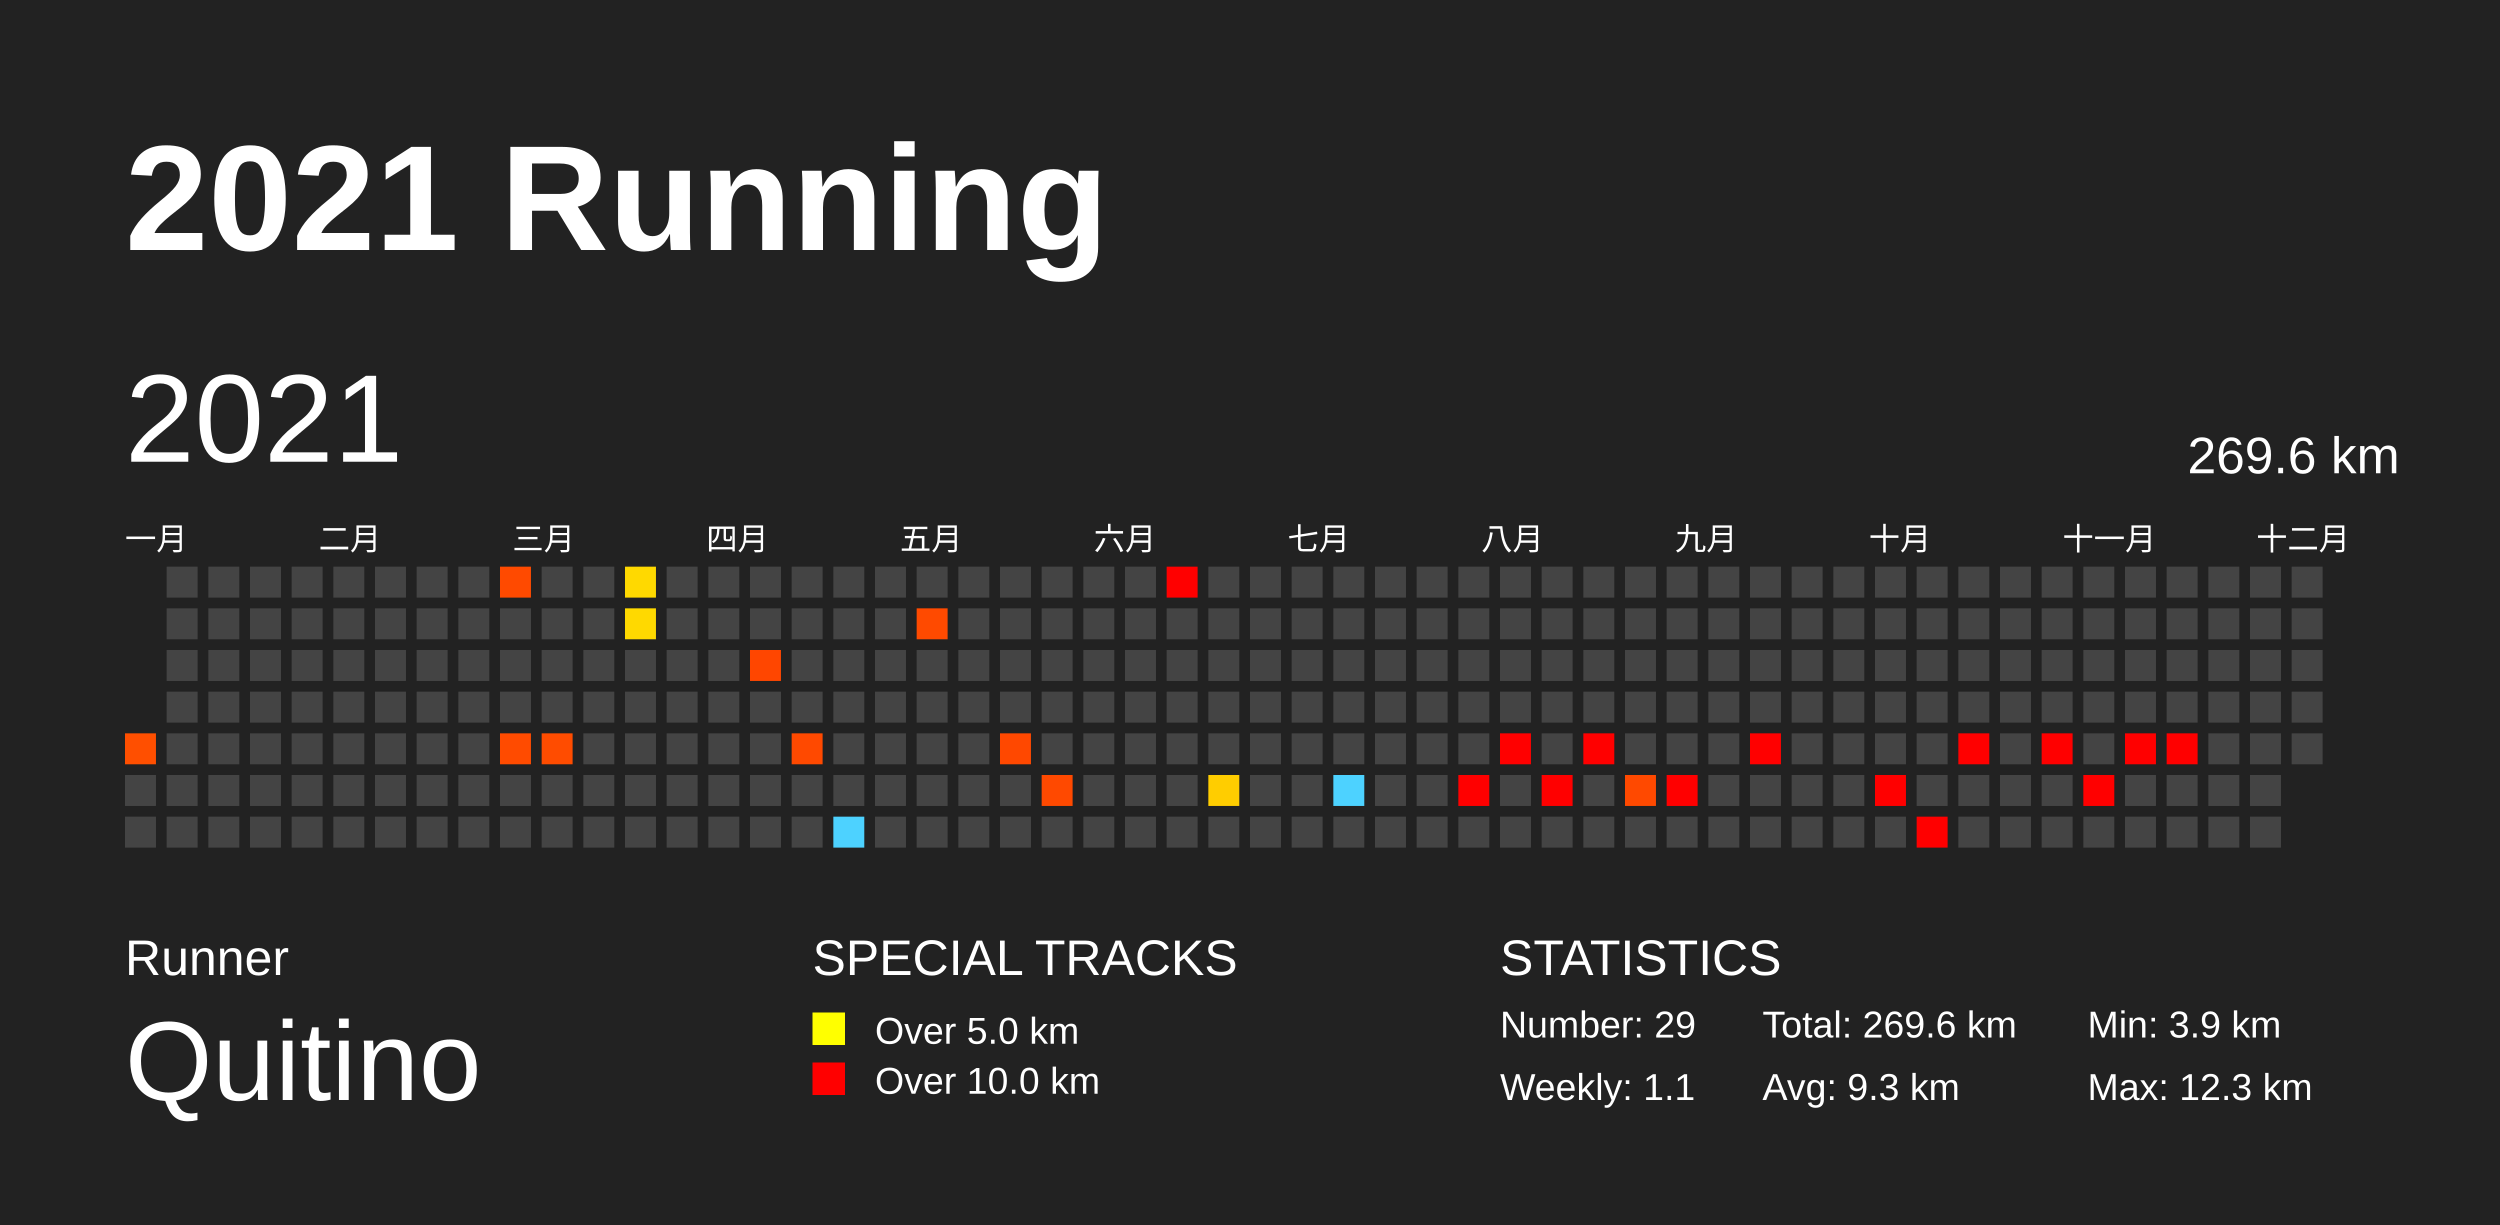
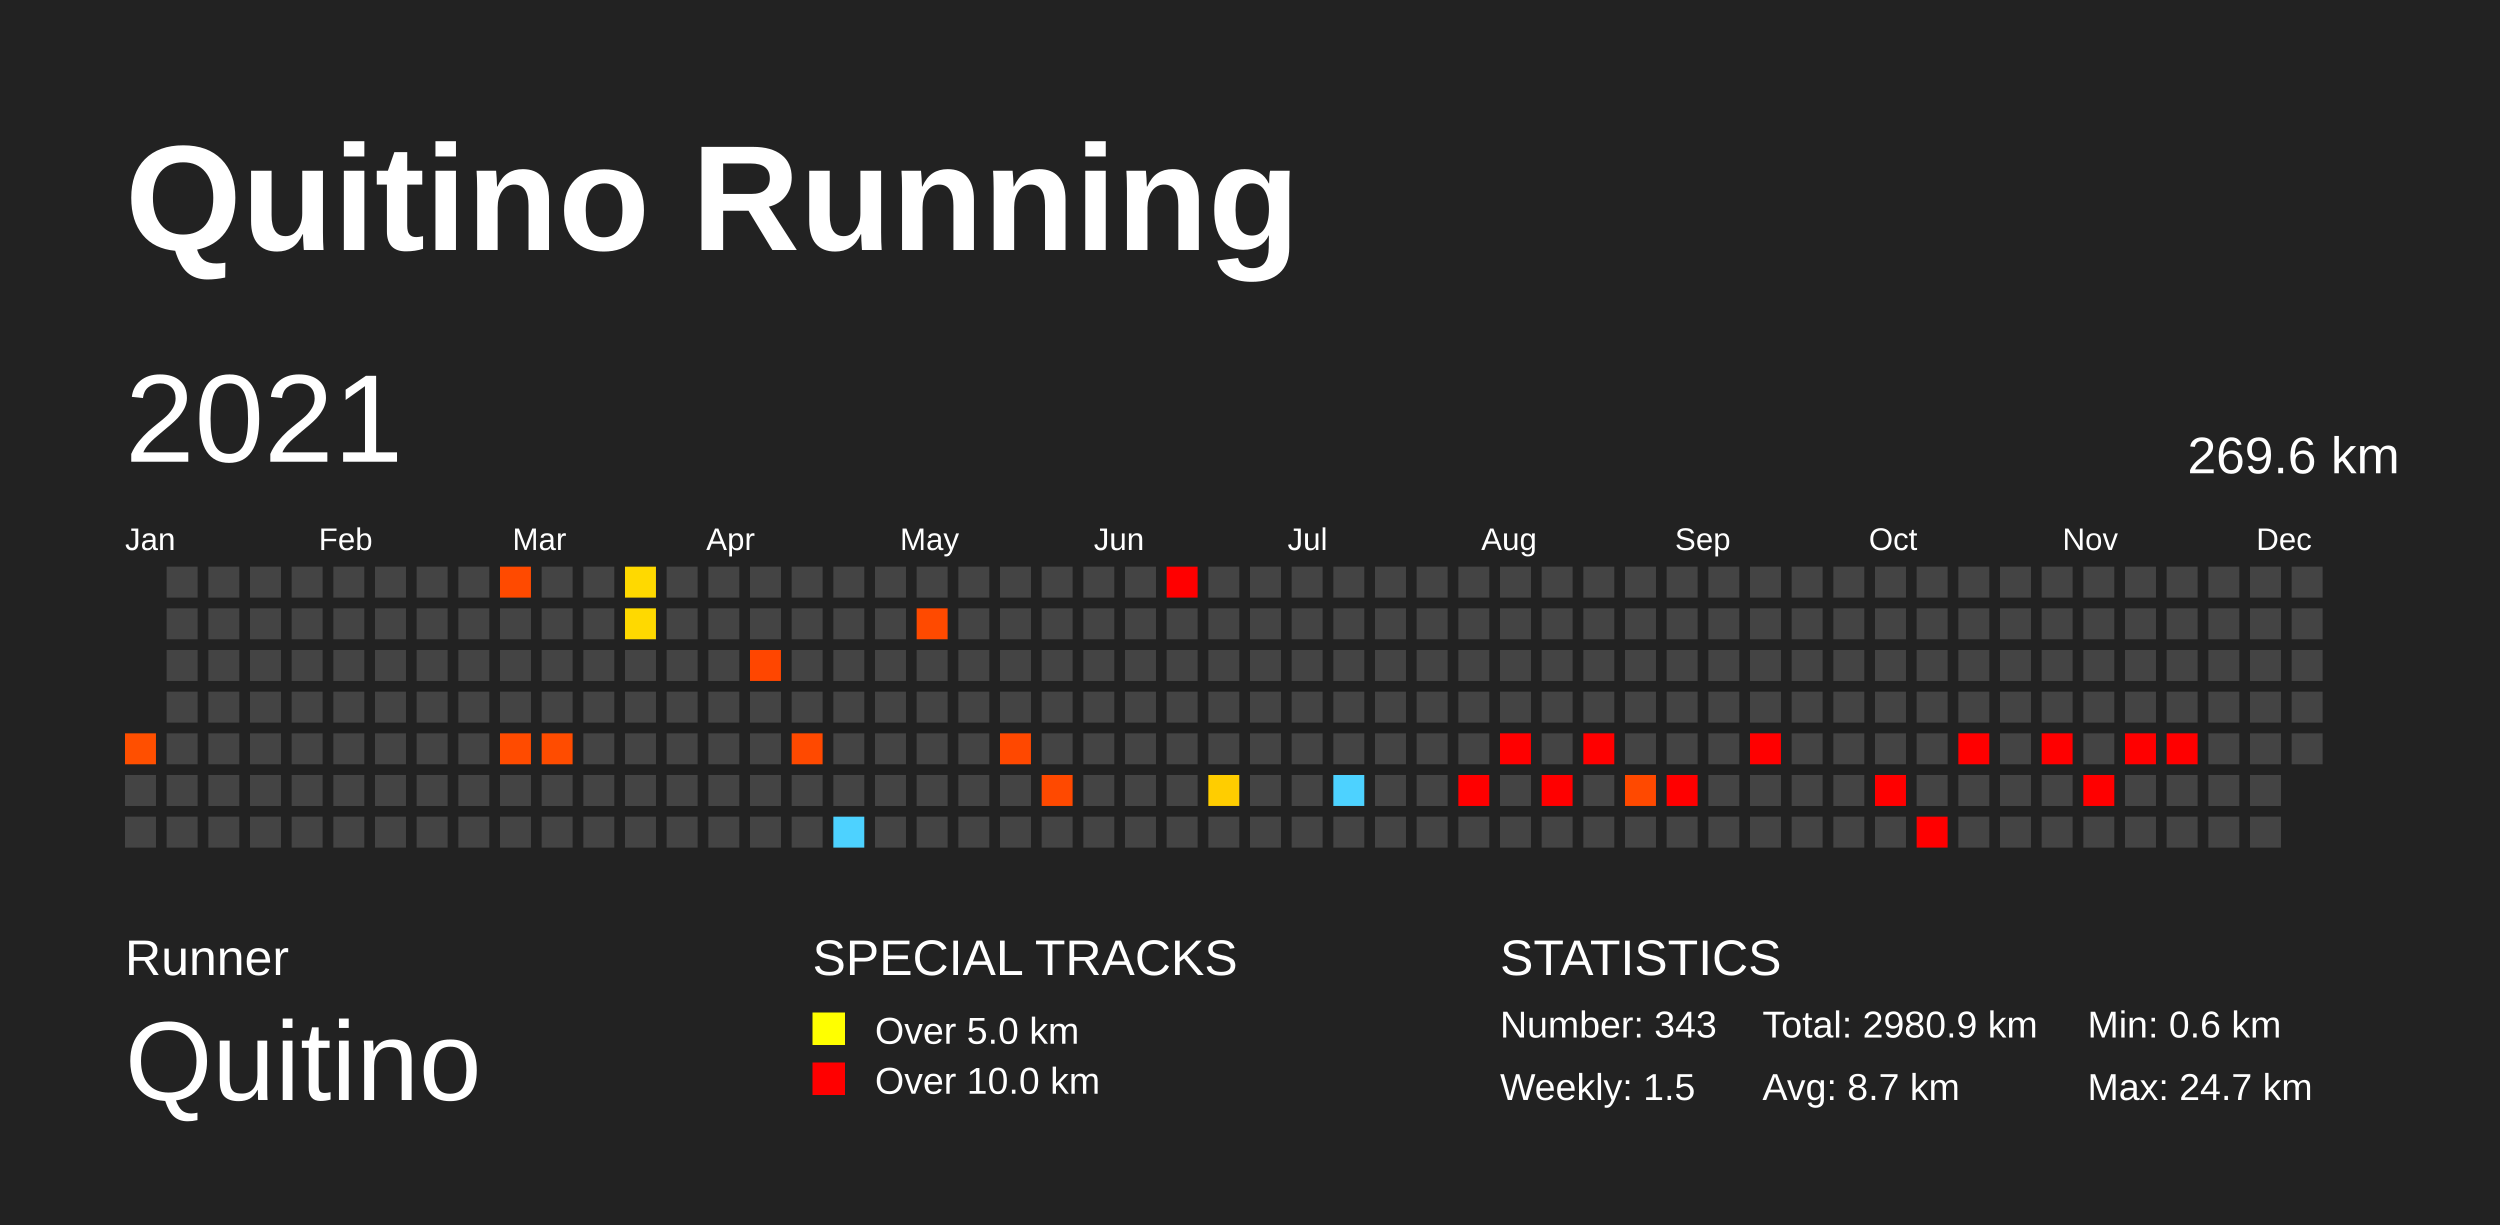
<svg xmlns="http://www.w3.org/2000/svg" baseProfile="full" height="98mm" version="1.1" viewBox="0,0,200,98" width="200mm">
-   <defs />
+   <defs>
+     <pattern height="2" id="indoor-stripe" patternUnits="userSpaceOnUse" width="2">
+       <line stroke="white" stroke-opacity="0.45" stroke-width="0.5" x1="0" x2="2" y1="2" y2="0" />
+     </pattern>
+   </defs>
  <rect fill="#222222" height="98" width="200" x="0" y="0" />
-   <text fill="#FFFFFF" style="font-size:12px; font-family:Arial; font-weight:bold;" x="10" y="20">2021 Running</text>
+   <text fill="#FFFFFF" style="font-size:12px; font-family:Arial; font-weight:bold;" x="10" y="20">Quitino Running</text>
  <text fill="#FFFFFF" style="font-size:4px; font-family:Arial" x="10" y="78">Runner</text>
  <text fill="#FFFFFF" style="font-size:9px; font-family:Arial" x="10" y="88">Quitino</text>
  <text fill="#FFFFFF" style="font-size:4px; font-family:Arial" x="65" y="78">SPECIAL TRACKS</text>
  <rect fill="yellow" height="2.6" width="2.6" x="65" y="81" />
  <text fill="#FFFFFF" style="font-size:3px; font-family:Arial" x="70" y="83.5">Over 5.0 km</text>
  <rect fill="red" height="2.6" width="2.6" x="65" y="85" />
  <text fill="#FFFFFF" style="font-size:3px; font-family:Arial" x="70" y="87.5">Over 10.0 km</text>
  <text fill="#FFFFFF" style="font-size:4px; font-family:Arial" x="120" y="78">STATISTICS</text>
-   <text fill="#FFFFFF" style="font-size:3px; font-family:Arial" x="120" y="83">Number: 29</text>
-   <text fill="#FFFFFF" style="font-size:3px; font-family:Arial" x="120" y="88">Weekly: 1.1</text>
-   <text fill="#FFFFFF" style="font-size:3px; font-family:Arial" x="141" y="83">Total: 269.6 km</text>
-   <text fill="#FFFFFF" style="font-size:3px; font-family:Arial" x="141" y="88">Avg: 9.3 km</text>
-   <text fill="#FFFFFF" style="font-size:3px; font-family:Arial" x="167" y="83">Min: 3.9 km</text>
-   <text fill="#FFFFFF" style="font-size:3px; font-family:Arial" x="167" y="88">Max: 12.3 km</text>
+   <text fill="#FFFFFF" style="font-size:3px; font-family:Arial" x="120" y="83">Number: 343</text>
+   <text fill="#FFFFFF" style="font-size:3px; font-family:Arial" x="120" y="88">Weekly: 1.5</text>
+   <text fill="#FFFFFF" style="font-size:3px; font-family:Arial" x="141" y="83">Total: 2980.9 km</text>
+   <text fill="#FFFFFF" style="font-size:3px; font-family:Arial" x="141" y="88">Avg: 8.7 km</text>
+   <text fill="#FFFFFF" style="font-size:3px; font-family:Arial" x="167" y="83">Min: 0.6 km</text>
+   <text fill="#FFFFFF" style="font-size:3px; font-family:Arial" x="167" y="88">Max: 24.7 km</text>
  <text dominant-baseline="hanging" fill="#FFFFFF" style="font-size:10.0px; font-family:Arial;" x="10" y="30">2021</text>
  <text dominant-baseline="hanging" fill="#FFFFFF" style="font-size:4.125px; font-family:Arial;" x="175" y="35">269.6 km</text>
-   <text fill="#FFFFFF" style="font-size:2.5px; font-family:Arial" x="10.0" y="44">一月</text>
-   <text fill="#FFFFFF" style="font-size:2.5px; font-family:Arial" x="25.5" y="44">二月</text>
-   <text fill="#FFFFFF" style="font-size:2.5px; font-family:Arial" x="41.0" y="44">三月</text>
-   <text fill="#FFFFFF" style="font-size:2.5px; font-family:Arial" x="56.5" y="44">四月</text>
-   <text fill="#FFFFFF" style="font-size:2.5px; font-family:Arial" x="72.0" y="44">五月</text>
-   <text fill="#FFFFFF" style="font-size:2.5px; font-family:Arial" x="87.5" y="44">六月</text>
-   <text fill="#FFFFFF" style="font-size:2.5px; font-family:Arial" x="103.0" y="44">七月</text>
-   <text fill="#FFFFFF" style="font-size:2.5px; font-family:Arial" x="118.5" y="44">八月</text>
-   <text fill="#FFFFFF" style="font-size:2.5px; font-family:Arial" x="134.0" y="44">九月</text>
-   <text fill="#FFFFFF" style="font-size:2.5px; font-family:Arial" x="149.5" y="44">十月</text>
-   <text fill="#FFFFFF" style="font-size:2.5px; font-family:Arial" x="165.0" y="44">十一月</text>
-   <text fill="#FFFFFF" style="font-size:2.5px; font-family:Arial" x="180.5" y="44">十二月</text>
+   <text fill="#FFFFFF" style="font-size:2.5px; font-family:Arial" x="10.0" y="44">Jan</text>
+   <text fill="#FFFFFF" style="font-size:2.5px; font-family:Arial" x="25.5" y="44">Feb</text>
+   <text fill="#FFFFFF" style="font-size:2.5px; font-family:Arial" x="41.0" y="44">Mar</text>
+   <text fill="#FFFFFF" style="font-size:2.5px; font-family:Arial" x="56.5" y="44">Apr</text>
+   <text fill="#FFFFFF" style="font-size:2.5px; font-family:Arial" x="72.0" y="44">May</text>
+   <text fill="#FFFFFF" style="font-size:2.5px; font-family:Arial" x="87.5" y="44">Jun</text>
+   <text fill="#FFFFFF" style="font-size:2.5px; font-family:Arial" x="103.0" y="44">Jul</text>
+   <text fill="#FFFFFF" style="font-size:2.5px; font-family:Arial" x="118.5" y="44">Aug</text>
+   <text fill="#FFFFFF" style="font-size:2.5px; font-family:Arial" x="134.0" y="44">Sep</text>
+   <text fill="#FFFFFF" style="font-size:2.5px; font-family:Arial" x="149.5" y="44">Oct</text>
+   <text fill="#FFFFFF" style="font-size:2.5px; font-family:Arial" x="165.0" y="44">Nov</text>
+   <text fill="#FFFFFF" style="font-size:2.5px; font-family:Arial" x="180.5" y="44">Dec</text>
  <rect fill="#ff4f00" height="2.476" width="2.476" x="10" y="58.667" />
  <rect fill="#444444" height="2.476" width="2.476" x="10" y="62" />
  <rect fill="#444444" height="2.476" width="2.476" x="10" y="65.333" />
  <rect fill="#444444" height="2.476" width="2.476" x="13.333" y="45.333" />
  <rect fill="#444444" height="2.476" width="2.476" x="13.333" y="48.667" />
  <rect fill="#444444" height="2.476" width="2.476" x="13.333" y="52" />
  <rect fill="#444444" height="2.476" width="2.476" x="13.333" y="55.333" />
  <rect fill="#444444" height="2.476" width="2.476" x="13.333" y="58.667" />
  <rect fill="#444444" height="2.476" width="2.476" x="13.333" y="62" />
  <rect fill="#444444" height="2.476" width="2.476" x="13.333" y="65.333" />
  <rect fill="#444444" height="2.476" width="2.476" x="16.667" y="45.333" />
  <rect fill="#444444" height="2.476" width="2.476" x="16.667" y="48.667" />
  <rect fill="#444444" height="2.476" width="2.476" x="16.667" y="52" />
  <rect fill="#444444" height="2.476" width="2.476" x="16.667" y="55.333" />
  <rect fill="#444444" height="2.476" width="2.476" x="16.667" y="58.667" />
  <rect fill="#444444" height="2.476" width="2.476" x="16.667" y="62" />
  <rect fill="#444444" height="2.476" width="2.476" x="16.667" y="65.333" />
  <rect fill="#444444" height="2.476" width="2.476" x="20.0" y="45.333" />
  <rect fill="#444444" height="2.476" width="2.476" x="20.0" y="48.667" />
  <rect fill="#444444" height="2.476" width="2.476" x="20.0" y="52" />
  <rect fill="#444444" height="2.476" width="2.476" x="20.0" y="55.333" />
  <rect fill="#444444" height="2.476" width="2.476" x="20.0" y="58.667" />
  <rect fill="#444444" height="2.476" width="2.476" x="20.0" y="62" />
  <rect fill="#444444" height="2.476" width="2.476" x="20.0" y="65.333" />
  <rect fill="#444444" height="2.476" width="2.476" x="23.333" y="45.333" />
  <rect fill="#444444" height="2.476" width="2.476" x="23.333" y="48.667" />
  <rect fill="#444444" height="2.476" width="2.476" x="23.333" y="52" />
  <rect fill="#444444" height="2.476" width="2.476" x="23.333" y="55.333" />
  <rect fill="#444444" height="2.476" width="2.476" x="23.333" y="58.667" />
  <rect fill="#444444" height="2.476" width="2.476" x="23.333" y="62" />
  <rect fill="#444444" height="2.476" width="2.476" x="23.333" y="65.333" />
  <rect fill="#444444" height="2.476" width="2.476" x="26.667" y="45.333" />
  <rect fill="#444444" height="2.476" width="2.476" x="26.667" y="48.667" />
  <rect fill="#444444" height="2.476" width="2.476" x="26.667" y="52" />
  <rect fill="#444444" height="2.476" width="2.476" x="26.667" y="55.333" />
  <rect fill="#444444" height="2.476" width="2.476" x="26.667" y="58.667" />
  <rect fill="#444444" height="2.476" width="2.476" x="26.667" y="62" />
  <rect fill="#444444" height="2.476" width="2.476" x="26.667" y="65.333" />
  <rect fill="#444444" height="2.476" width="2.476" x="30" y="45.333" />
  <rect fill="#444444" height="2.476" width="2.476" x="30" y="48.667" />
  <rect fill="#444444" height="2.476" width="2.476" x="30" y="52" />
  <rect fill="#444444" height="2.476" width="2.476" x="30" y="55.333" />
  <rect fill="#444444" height="2.476" width="2.476" x="30" y="58.667" />
  <rect fill="#444444" height="2.476" width="2.476" x="30" y="62" />
  <rect fill="#444444" height="2.476" width="2.476" x="30" y="65.333" />
  <rect fill="#444444" height="2.476" width="2.476" x="33.333" y="45.333" />
  <rect fill="#444444" height="2.476" width="2.476" x="33.333" y="48.667" />
  <rect fill="#444444" height="2.476" width="2.476" x="33.333" y="52" />
  <rect fill="#444444" height="2.476" width="2.476" x="33.333" y="55.333" />
  <rect fill="#444444" height="2.476" width="2.476" x="33.333" y="58.667" />
  <rect fill="#444444" height="2.476" width="2.476" x="33.333" y="62" />
  <rect fill="#444444" height="2.476" width="2.476" x="33.333" y="65.333" />
  <rect fill="#444444" height="2.476" width="2.476" x="36.667" y="45.333" />
  <rect fill="#444444" height="2.476" width="2.476" x="36.667" y="48.667" />
  <rect fill="#444444" height="2.476" width="2.476" x="36.667" y="52" />
  <rect fill="#444444" height="2.476" width="2.476" x="36.667" y="55.333" />
  <rect fill="#444444" height="2.476" width="2.476" x="36.667" y="58.667" />
  <rect fill="#444444" height="2.476" width="2.476" x="36.667" y="62" />
  <rect fill="#444444" height="2.476" width="2.476" x="36.667" y="65.333" />
  <rect fill="#ff4a00" height="2.476" width="2.476" x="40.0" y="45.333" />
  <rect fill="#444444" height="2.476" width="2.476" x="40.0" y="48.667" />
  <rect fill="#444444" height="2.476" width="2.476" x="40.0" y="52" />
  <rect fill="#444444" height="2.476" width="2.476" x="40.0" y="55.333" />
  <rect fill="#ff4b00" height="2.476" width="2.476" x="40.0" y="58.667" />
  <rect fill="#444444" height="2.476" width="2.476" x="40.0" y="62" />
  <rect fill="#444444" height="2.476" width="2.476" x="40.0" y="65.333" />
  <rect fill="#444444" height="2.476" width="2.476" x="43.333" y="45.333" />
  <rect fill="#444444" height="2.476" width="2.476" x="43.333" y="48.667" />
  <rect fill="#444444" height="2.476" width="2.476" x="43.333" y="52" />
  <rect fill="#444444" height="2.476" width="2.476" x="43.333" y="55.333" />
  <rect fill="#ff4c00" height="2.476" width="2.476" x="43.333" y="58.667" />
  <rect fill="#444444" height="2.476" width="2.476" x="43.333" y="62" />
  <rect fill="#444444" height="2.476" width="2.476" x="43.333" y="65.333" />
  <rect fill="#444444" height="2.476" width="2.476" x="46.667" y="45.333" />
  <rect fill="#444444" height="2.476" width="2.476" x="46.667" y="48.667" />
  <rect fill="#444444" height="2.476" width="2.476" x="46.667" y="52" />
  <rect fill="#444444" height="2.476" width="2.476" x="46.667" y="55.333" />
  <rect fill="#444444" height="2.476" width="2.476" x="46.667" y="58.667" />
  <rect fill="#444444" height="2.476" width="2.476" x="46.667" y="62" />
  <rect fill="#444444" height="2.476" width="2.476" x="46.667" y="65.333" />
  <rect fill="#ffd900" height="2.476" width="2.476" x="50" y="45.333" />
  <rect fill="#ffd900" height="2.476" width="2.476" x="50" y="48.667" />
  <rect fill="#444444" height="2.476" width="2.476" x="50" y="52" />
  <rect fill="#444444" height="2.476" width="2.476" x="50" y="55.333" />
  <rect fill="#444444" height="2.476" width="2.476" x="50" y="58.667" />
  <rect fill="#444444" height="2.476" width="2.476" x="50" y="62" />
  <rect fill="#444444" height="2.476" width="2.476" x="50" y="65.333" />
  <rect fill="#444444" height="2.476" width="2.476" x="53.333" y="45.333" />
  <rect fill="#444444" height="2.476" width="2.476" x="53.333" y="48.667" />
  <rect fill="#444444" height="2.476" width="2.476" x="53.333" y="52" />
  <rect fill="#444444" height="2.476" width="2.476" x="53.333" y="55.333" />
  <rect fill="#444444" height="2.476" width="2.476" x="53.333" y="58.667" />
  <rect fill="#444444" height="2.476" width="2.476" x="53.333" y="62" />
  <rect fill="#444444" height="2.476" width="2.476" x="53.333" y="65.333" />
  <rect fill="#444444" height="2.476" width="2.476" x="56.667" y="45.333" />
  <rect fill="#444444" height="2.476" width="2.476" x="56.667" y="48.667" />
  <rect fill="#444444" height="2.476" width="2.476" x="56.667" y="52" />
  <rect fill="#444444" height="2.476" width="2.476" x="56.667" y="55.333" />
  <rect fill="#444444" height="2.476" width="2.476" x="56.667" y="58.667" />
  <rect fill="#444444" height="2.476" width="2.476" x="56.667" y="62" />
  <rect fill="#444444" height="2.476" width="2.476" x="56.667" y="65.333" />
  <rect fill="#444444" height="2.476" width="2.476" x="60" y="45.333" />
  <rect fill="#444444" height="2.476" width="2.476" x="60" y="48.667" />
  <rect fill="#ff4600" height="2.476" width="2.476" x="60" y="52" />
  <rect fill="#444444" height="2.476" width="2.476" x="60" y="55.333" />
  <rect fill="#444444" height="2.476" width="2.476" x="60" y="58.667" />
  <rect fill="#444444" height="2.476" width="2.476" x="60" y="62" />
  <rect fill="#444444" height="2.476" width="2.476" x="60" y="65.333" />
  <rect fill="#444444" height="2.476" width="2.476" x="63.333" y="45.333" />
  <rect fill="#444444" height="2.476" width="2.476" x="63.333" y="48.667" />
  <rect fill="#444444" height="2.476" width="2.476" x="63.333" y="52" />
  <rect fill="#444444" height="2.476" width="2.476" x="63.333" y="55.333" />
  <rect fill="#ff4900" height="2.476" width="2.476" x="63.333" y="58.667" />
  <rect fill="#444444" height="2.476" width="2.476" x="63.333" y="62" />
  <rect fill="#444444" height="2.476" width="2.476" x="63.333" y="65.333" />
  <rect fill="#444444" height="2.476" width="2.476" x="66.667" y="45.333" />
  <rect fill="#444444" height="2.476" width="2.476" x="66.667" y="48.667" />
  <rect fill="#444444" height="2.476" width="2.476" x="66.667" y="52" />
  <rect fill="#444444" height="2.476" width="2.476" x="66.667" y="55.333" />
  <rect fill="#444444" height="2.476" width="2.476" x="66.667" y="58.667" />
  <rect fill="#444444" height="2.476" width="2.476" x="66.667" y="62" />
  <rect fill="#4dd2ff" height="2.476" width="2.476" x="66.667" y="65.333" />
  <rect fill="#444444" height="2.476" width="2.476" x="70" y="45.333" />
  <rect fill="#444444" height="2.476" width="2.476" x="70" y="48.667" />
  <rect fill="#444444" height="2.476" width="2.476" x="70" y="52" />
  <rect fill="#444444" height="2.476" width="2.476" x="70" y="55.333" />
  <rect fill="#444444" height="2.476" width="2.476" x="70" y="58.667" />
  <rect fill="#444444" height="2.476" width="2.476" x="70" y="62" />
  <rect fill="#444444" height="2.476" width="2.476" x="70" y="65.333" />
  <rect fill="#444444" height="2.476" width="2.476" x="73.333" y="45.333" />
  <rect fill="#ff4a00" height="2.476" width="2.476" x="73.333" y="48.667" />
  <rect fill="#444444" height="2.476" width="2.476" x="73.333" y="52" />
  <rect fill="#444444" height="2.476" width="2.476" x="73.333" y="55.333" />
  <rect fill="#444444" height="2.476" width="2.476" x="73.333" y="58.667" />
  <rect fill="#444444" height="2.476" width="2.476" x="73.333" y="62" />
  <rect fill="#444444" height="2.476" width="2.476" x="73.333" y="65.333" />
  <rect fill="#444444" height="2.476" width="2.476" x="76.667" y="45.333" />
  <rect fill="#444444" height="2.476" width="2.476" x="76.667" y="48.667" />
  <rect fill="#444444" height="2.476" width="2.476" x="76.667" y="52" />
  <rect fill="#444444" height="2.476" width="2.476" x="76.667" y="55.333" />
  <rect fill="#444444" height="2.476" width="2.476" x="76.667" y="58.667" />
  <rect fill="#444444" height="2.476" width="2.476" x="76.667" y="62" />
  <rect fill="#444444" height="2.476" width="2.476" x="76.667" y="65.333" />
  <rect fill="#444444" height="2.476" width="2.476" x="80.0" y="45.333" />
  <rect fill="#444444" height="2.476" width="2.476" x="80.0" y="48.667" />
  <rect fill="#444444" height="2.476" width="2.476" x="80.0" y="52" />
  <rect fill="#444444" height="2.476" width="2.476" x="80.0" y="55.333" />
  <rect fill="#ff4800" height="2.476" width="2.476" x="80.0" y="58.667" />
  <rect fill="#444444" height="2.476" width="2.476" x="80.0" y="62" />
  <rect fill="#444444" height="2.476" width="2.476" x="80.0" y="65.333" />
  <rect fill="#444444" height="2.476" width="2.476" x="83.333" y="45.333" />
  <rect fill="#444444" height="2.476" width="2.476" x="83.333" y="48.667" />
  <rect fill="#444444" height="2.476" width="2.476" x="83.333" y="52" />
  <rect fill="#444444" height="2.476" width="2.476" x="83.333" y="55.333" />
  <rect fill="#444444" height="2.476" width="2.476" x="83.333" y="58.667" />
  <rect fill="#ff4900" height="2.476" width="2.476" x="83.333" y="62" />
  <rect fill="#444444" height="2.476" width="2.476" x="83.333" y="65.333" />
  <rect fill="#444444" height="2.476" width="2.476" x="86.667" y="45.333" />
  <rect fill="#444444" height="2.476" width="2.476" x="86.667" y="48.667" />
  <rect fill="#444444" height="2.476" width="2.476" x="86.667" y="52" />
  <rect fill="#444444" height="2.476" width="2.476" x="86.667" y="55.333" />
  <rect fill="#444444" height="2.476" width="2.476" x="86.667" y="58.667" />
  <rect fill="#444444" height="2.476" width="2.476" x="86.667" y="62" />
  <rect fill="#444444" height="2.476" width="2.476" x="86.667" y="65.333" />
  <rect fill="#444444" height="2.476" width="2.476" x="90" y="45.333" />
  <rect fill="#444444" height="2.476" width="2.476" x="90" y="48.667" />
  <rect fill="#444444" height="2.476" width="2.476" x="90" y="52" />
  <rect fill="#444444" height="2.476" width="2.476" x="90" y="55.333" />
  <rect fill="#444444" height="2.476" width="2.476" x="90" y="58.667" />
  <rect fill="#444444" height="2.476" width="2.476" x="90" y="62" />
  <rect fill="#444444" height="2.476" width="2.476" x="90" y="65.333" />
  <rect fill="red" height="2.476" width="2.476" x="93.333" y="45.333" />
  <rect fill="#444444" height="2.476" width="2.476" x="93.333" y="48.667" />
  <rect fill="#444444" height="2.476" width="2.476" x="93.333" y="52" />
  <rect fill="#444444" height="2.476" width="2.476" x="93.333" y="55.333" />
  <rect fill="#444444" height="2.476" width="2.476" x="93.333" y="58.667" />
  <rect fill="#444444" height="2.476" width="2.476" x="93.333" y="62" />
  <rect fill="#444444" height="2.476" width="2.476" x="93.333" y="65.333" />
  <rect fill="#444444" height="2.476" width="2.476" x="96.667" y="45.333" />
  <rect fill="#444444" height="2.476" width="2.476" x="96.667" y="48.667" />
  <rect fill="#444444" height="2.476" width="2.476" x="96.667" y="52" />
  <rect fill="#444444" height="2.476" width="2.476" x="96.667" y="55.333" />
  <rect fill="#444444" height="2.476" width="2.476" x="96.667" y="58.667" />
  <rect fill="#ffcd00" height="2.476" width="2.476" x="96.667" y="62" />
  <rect fill="#444444" height="2.476" width="2.476" x="96.667" y="65.333" />
  <rect fill="#444444" height="2.476" width="2.476" x="100" y="45.333" />
  <rect fill="#444444" height="2.476" width="2.476" x="100" y="48.667" />
  <rect fill="#444444" height="2.476" width="2.476" x="100" y="52" />
  <rect fill="#444444" height="2.476" width="2.476" x="100" y="55.333" />
  <rect fill="#444444" height="2.476" width="2.476" x="100" y="58.667" />
  <rect fill="#444444" height="2.476" width="2.476" x="100" y="62" />
  <rect fill="#444444" height="2.476" width="2.476" x="100" y="65.333" />
  <rect fill="#444444" height="2.476" width="2.476" x="103.333" y="45.333" />
  <rect fill="#444444" height="2.476" width="2.476" x="103.333" y="48.667" />
  <rect fill="#444444" height="2.476" width="2.476" x="103.333" y="52" />
  <rect fill="#444444" height="2.476" width="2.476" x="103.333" y="55.333" />
  <rect fill="#444444" height="2.476" width="2.476" x="103.333" y="58.667" />
  <rect fill="#444444" height="2.476" width="2.476" x="103.333" y="62" />
  <rect fill="#444444" height="2.476" width="2.476" x="103.333" y="65.333" />
  <rect fill="#444444" height="2.476" width="2.476" x="106.667" y="45.333" />
  <rect fill="#444444" height="2.476" width="2.476" x="106.667" y="48.667" />
  <rect fill="#444444" height="2.476" width="2.476" x="106.667" y="52" />
  <rect fill="#444444" height="2.476" width="2.476" x="106.667" y="55.333" />
  <rect fill="#444444" height="2.476" width="2.476" x="106.667" y="58.667" />
  <rect fill="#4dd2ff" height="2.476" width="2.476" x="106.667" y="62" />
  <rect fill="#444444" height="2.476" width="2.476" x="106.667" y="65.333" />
  <rect fill="#444444" height="2.476" width="2.476" x="110" y="45.333" />
  <rect fill="#444444" height="2.476" width="2.476" x="110" y="48.667" />
  <rect fill="#444444" height="2.476" width="2.476" x="110" y="52" />
  <rect fill="#444444" height="2.476" width="2.476" x="110" y="55.333" />
  <rect fill="#444444" height="2.476" width="2.476" x="110" y="58.667" />
  <rect fill="#444444" height="2.476" width="2.476" x="110" y="62" />
  <rect fill="#444444" height="2.476" width="2.476" x="110" y="65.333" />
  <rect fill="#444444" height="2.476" width="2.476" x="113.333" y="45.333" />
  <rect fill="#444444" height="2.476" width="2.476" x="113.333" y="48.667" />
  <rect fill="#444444" height="2.476" width="2.476" x="113.333" y="52" />
  <rect fill="#444444" height="2.476" width="2.476" x="113.333" y="55.333" />
  <rect fill="#444444" height="2.476" width="2.476" x="113.333" y="58.667" />
  <rect fill="#444444" height="2.476" width="2.476" x="113.333" y="62" />
  <rect fill="#444444" height="2.476" width="2.476" x="113.333" y="65.333" />
  <rect fill="#444444" height="2.476" width="2.476" x="116.667" y="45.333" />
  <rect fill="#444444" height="2.476" width="2.476" x="116.667" y="48.667" />
  <rect fill="#444444" height="2.476" width="2.476" x="116.667" y="52" />
  <rect fill="#444444" height="2.476" width="2.476" x="116.667" y="55.333" />
  <rect fill="#444444" height="2.476" width="2.476" x="116.667" y="58.667" />
  <rect fill="red" height="2.476" width="2.476" x="116.667" y="62" />
  <rect fill="#444444" height="2.476" width="2.476" x="116.667" y="65.333" />
  <rect fill="#444444" height="2.476" width="2.476" x="120" y="45.333" />
  <rect fill="#444444" height="2.476" width="2.476" x="120" y="48.667" />
  <rect fill="#444444" height="2.476" width="2.476" x="120" y="52" />
  <rect fill="#444444" height="2.476" width="2.476" x="120" y="55.333" />
  <rect fill="red" height="2.476" width="2.476" x="120" y="58.667" />
  <rect fill="#444444" height="2.476" width="2.476" x="120" y="62" />
  <rect fill="#444444" height="2.476" width="2.476" x="120" y="65.333" />
  <rect fill="#444444" height="2.476" width="2.476" x="123.333" y="45.333" />
  <rect fill="#444444" height="2.476" width="2.476" x="123.333" y="48.667" />
  <rect fill="#444444" height="2.476" width="2.476" x="123.333" y="52" />
  <rect fill="#444444" height="2.476" width="2.476" x="123.333" y="55.333" />
  <rect fill="#444444" height="2.476" width="2.476" x="123.333" y="58.667" />
  <rect fill="red" height="2.476" width="2.476" x="123.333" y="62" />
  <rect fill="#444444" height="2.476" width="2.476" x="123.333" y="65.333" />
  <rect fill="#444444" height="2.476" width="2.476" x="126.667" y="45.333" />
  <rect fill="#444444" height="2.476" width="2.476" x="126.667" y="48.667" />
  <rect fill="#444444" height="2.476" width="2.476" x="126.667" y="52" />
  <rect fill="#444444" height="2.476" width="2.476" x="126.667" y="55.333" />
  <rect fill="red" height="2.476" width="2.476" x="126.667" y="58.667" />
  <rect fill="#444444" height="2.476" width="2.476" x="126.667" y="62" />
  <rect fill="#444444" height="2.476" width="2.476" x="126.667" y="65.333" />
  <rect fill="#444444" height="2.476" width="2.476" x="130" y="45.333" />
  <rect fill="#444444" height="2.476" width="2.476" x="130" y="48.667" />
  <rect fill="#444444" height="2.476" width="2.476" x="130" y="52" />
  <rect fill="#444444" height="2.476" width="2.476" x="130" y="55.333" />
  <rect fill="#444444" height="2.476" width="2.476" x="130" y="58.667" />
  <rect fill="#ff4900" height="2.476" width="2.476" x="130" y="62" />
  <rect fill="#444444" height="2.476" width="2.476" x="130" y="65.333" />
  <rect fill="#444444" height="2.476" width="2.476" x="133.333" y="45.333" />
  <rect fill="#444444" height="2.476" width="2.476" x="133.333" y="48.667" />
  <rect fill="#444444" height="2.476" width="2.476" x="133.333" y="52" />
  <rect fill="#444444" height="2.476" width="2.476" x="133.333" y="55.333" />
  <rect fill="#444444" height="2.476" width="2.476" x="133.333" y="58.667" />
  <rect fill="red" height="2.476" width="2.476" x="133.333" y="62" />
  <rect fill="#444444" height="2.476" width="2.476" x="133.333" y="65.333" />
  <rect fill="#444444" height="2.476" width="2.476" x="136.667" y="45.333" />
  <rect fill="#444444" height="2.476" width="2.476" x="136.667" y="48.667" />
  <rect fill="#444444" height="2.476" width="2.476" x="136.667" y="52" />
  <rect fill="#444444" height="2.476" width="2.476" x="136.667" y="55.333" />
  <rect fill="#444444" height="2.476" width="2.476" x="136.667" y="58.667" />
  <rect fill="#444444" height="2.476" width="2.476" x="136.667" y="62" />
  <rect fill="#444444" height="2.476" width="2.476" x="136.667" y="65.333" />
  <rect fill="#444444" height="2.476" width="2.476" x="140" y="45.333" />
  <rect fill="#444444" height="2.476" width="2.476" x="140" y="48.667" />
  <rect fill="#444444" height="2.476" width="2.476" x="140" y="52" />
  <rect fill="#444444" height="2.476" width="2.476" x="140" y="55.333" />
  <rect fill="red" height="2.476" width="2.476" x="140" y="58.667" />
  <rect fill="#444444" height="2.476" width="2.476" x="140" y="62" />
  <rect fill="#444444" height="2.476" width="2.476" x="140" y="65.333" />
  <rect fill="#444444" height="2.476" width="2.476" x="143.333" y="45.333" />
  <rect fill="#444444" height="2.476" width="2.476" x="143.333" y="48.667" />
  <rect fill="#444444" height="2.476" width="2.476" x="143.333" y="52" />
  <rect fill="#444444" height="2.476" width="2.476" x="143.333" y="55.333" />
  <rect fill="#444444" height="2.476" width="2.476" x="143.333" y="58.667" />
  <rect fill="#444444" height="2.476" width="2.476" x="143.333" y="62" />
  <rect fill="#444444" height="2.476" width="2.476" x="143.333" y="65.333" />
  <rect fill="#444444" height="2.476" width="2.476" x="146.667" y="45.333" />
  <rect fill="#444444" height="2.476" width="2.476" x="146.667" y="48.667" />
  <rect fill="#444444" height="2.476" width="2.476" x="146.667" y="52" />
  <rect fill="#444444" height="2.476" width="2.476" x="146.667" y="55.333" />
  <rect fill="#444444" height="2.476" width="2.476" x="146.667" y="58.667" />
  <rect fill="#444444" height="2.476" width="2.476" x="146.667" y="62" />
  <rect fill="#444444" height="2.476" width="2.476" x="146.667" y="65.333" />
  <rect fill="#444444" height="2.476" width="2.476" x="150.0" y="45.333" />
  <rect fill="#444444" height="2.476" width="2.476" x="150.0" y="48.667" />
  <rect fill="#444444" height="2.476" width="2.476" x="150.0" y="52" />
  <rect fill="#444444" height="2.476" width="2.476" x="150.0" y="55.333" />
  <rect fill="#444444" height="2.476" width="2.476" x="150.0" y="58.667" />
  <rect fill="red" height="2.476" width="2.476" x="150.0" y="62" />
  <rect fill="#444444" height="2.476" width="2.476" x="150.0" y="65.333" />
  <rect fill="#444444" height="2.476" width="2.476" x="153.333" y="45.333" />
  <rect fill="#444444" height="2.476" width="2.476" x="153.333" y="48.667" />
  <rect fill="#444444" height="2.476" width="2.476" x="153.333" y="52" />
  <rect fill="#444444" height="2.476" width="2.476" x="153.333" y="55.333" />
  <rect fill="#444444" height="2.476" width="2.476" x="153.333" y="58.667" />
  <rect fill="#444444" height="2.476" width="2.476" x="153.333" y="62" />
  <rect fill="red" height="2.476" width="2.476" x="153.333" y="65.333" />
  <rect fill="#444444" height="2.476" width="2.476" x="156.667" y="45.333" />
  <rect fill="#444444" height="2.476" width="2.476" x="156.667" y="48.667" />
  <rect fill="#444444" height="2.476" width="2.476" x="156.667" y="52" />
  <rect fill="#444444" height="2.476" width="2.476" x="156.667" y="55.333" />
  <rect fill="red" height="2.476" width="2.476" x="156.667" y="58.667" />
  <rect fill="#444444" height="2.476" width="2.476" x="156.667" y="62" />
  <rect fill="#444444" height="2.476" width="2.476" x="156.667" y="65.333" />
  <rect fill="#444444" height="2.476" width="2.476" x="160" y="45.333" />
  <rect fill="#444444" height="2.476" width="2.476" x="160" y="48.667" />
  <rect fill="#444444" height="2.476" width="2.476" x="160" y="52" />
  <rect fill="#444444" height="2.476" width="2.476" x="160" y="55.333" />
  <rect fill="#444444" height="2.476" width="2.476" x="160" y="58.667" />
  <rect fill="#444444" height="2.476" width="2.476" x="160" y="62" />
  <rect fill="#444444" height="2.476" width="2.476" x="160" y="65.333" />
  <rect fill="#444444" height="2.476" width="2.476" x="163.333" y="45.333" />
  <rect fill="#444444" height="2.476" width="2.476" x="163.333" y="48.667" />
  <rect fill="#444444" height="2.476" width="2.476" x="163.333" y="52" />
  <rect fill="#444444" height="2.476" width="2.476" x="163.333" y="55.333" />
  <rect fill="red" height="2.476" width="2.476" x="163.333" y="58.667" />
  <rect fill="#444444" height="2.476" width="2.476" x="163.333" y="62" />
  <rect fill="#444444" height="2.476" width="2.476" x="163.333" y="65.333" />
  <rect fill="#444444" height="2.476" width="2.476" x="166.667" y="45.333" />
  <rect fill="#444444" height="2.476" width="2.476" x="166.667" y="48.667" />
  <rect fill="#444444" height="2.476" width="2.476" x="166.667" y="52" />
  <rect fill="#444444" height="2.476" width="2.476" x="166.667" y="55.333" />
  <rect fill="#444444" height="2.476" width="2.476" x="166.667" y="58.667" />
  <rect fill="red" height="2.476" width="2.476" x="166.667" y="62" />
  <rect fill="#444444" height="2.476" width="2.476" x="166.667" y="65.333" />
  <rect fill="#444444" height="2.476" width="2.476" x="170" y="45.333" />
  <rect fill="#444444" height="2.476" width="2.476" x="170" y="48.667" />
  <rect fill="#444444" height="2.476" width="2.476" x="170" y="52" />
  <rect fill="#444444" height="2.476" width="2.476" x="170" y="55.333" />
  <rect fill="red" height="2.476" width="2.476" x="170" y="58.667" />
  <rect fill="#444444" height="2.476" width="2.476" x="170" y="62" />
  <rect fill="#444444" height="2.476" width="2.476" x="170" y="65.333" />
  <rect fill="#444444" height="2.476" width="2.476" x="173.333" y="45.333" />
  <rect fill="#444444" height="2.476" width="2.476" x="173.333" y="48.667" />
  <rect fill="#444444" height="2.476" width="2.476" x="173.333" y="52" />
  <rect fill="#444444" height="2.476" width="2.476" x="173.333" y="55.333" />
  <rect fill="red" height="2.476" width="2.476" x="173.333" y="58.667" />
  <rect fill="#444444" height="2.476" width="2.476" x="173.333" y="62" />
  <rect fill="#444444" height="2.476" width="2.476" x="173.333" y="65.333" />
  <rect fill="#444444" height="2.476" width="2.476" x="176.667" y="45.333" />
  <rect fill="#444444" height="2.476" width="2.476" x="176.667" y="48.667" />
  <rect fill="#444444" height="2.476" width="2.476" x="176.667" y="52" />
  <rect fill="#444444" height="2.476" width="2.476" x="176.667" y="55.333" />
  <rect fill="#444444" height="2.476" width="2.476" x="176.667" y="58.667" />
  <rect fill="#444444" height="2.476" width="2.476" x="176.667" y="62" />
  <rect fill="#444444" height="2.476" width="2.476" x="176.667" y="65.333" />
  <rect fill="#444444" height="2.476" width="2.476" x="180" y="45.333" />
  <rect fill="#444444" height="2.476" width="2.476" x="180" y="48.667" />
  <rect fill="#444444" height="2.476" width="2.476" x="180" y="52" />
  <rect fill="#444444" height="2.476" width="2.476" x="180" y="55.333" />
  <rect fill="#444444" height="2.476" width="2.476" x="180" y="58.667" />
  <rect fill="#444444" height="2.476" width="2.476" x="180" y="62" />
  <rect fill="#444444" height="2.476" width="2.476" x="180" y="65.333" />
  <rect fill="#444444" height="2.476" width="2.476" x="183.333" y="45.333" />
  <rect fill="#444444" height="2.476" width="2.476" x="183.333" y="48.667" />
  <rect fill="#444444" height="2.476" width="2.476" x="183.333" y="52" />
  <rect fill="#444444" height="2.476" width="2.476" x="183.333" y="55.333" />
  <rect fill="#444444" height="2.476" width="2.476" x="183.333" y="58.667" />
</svg>
